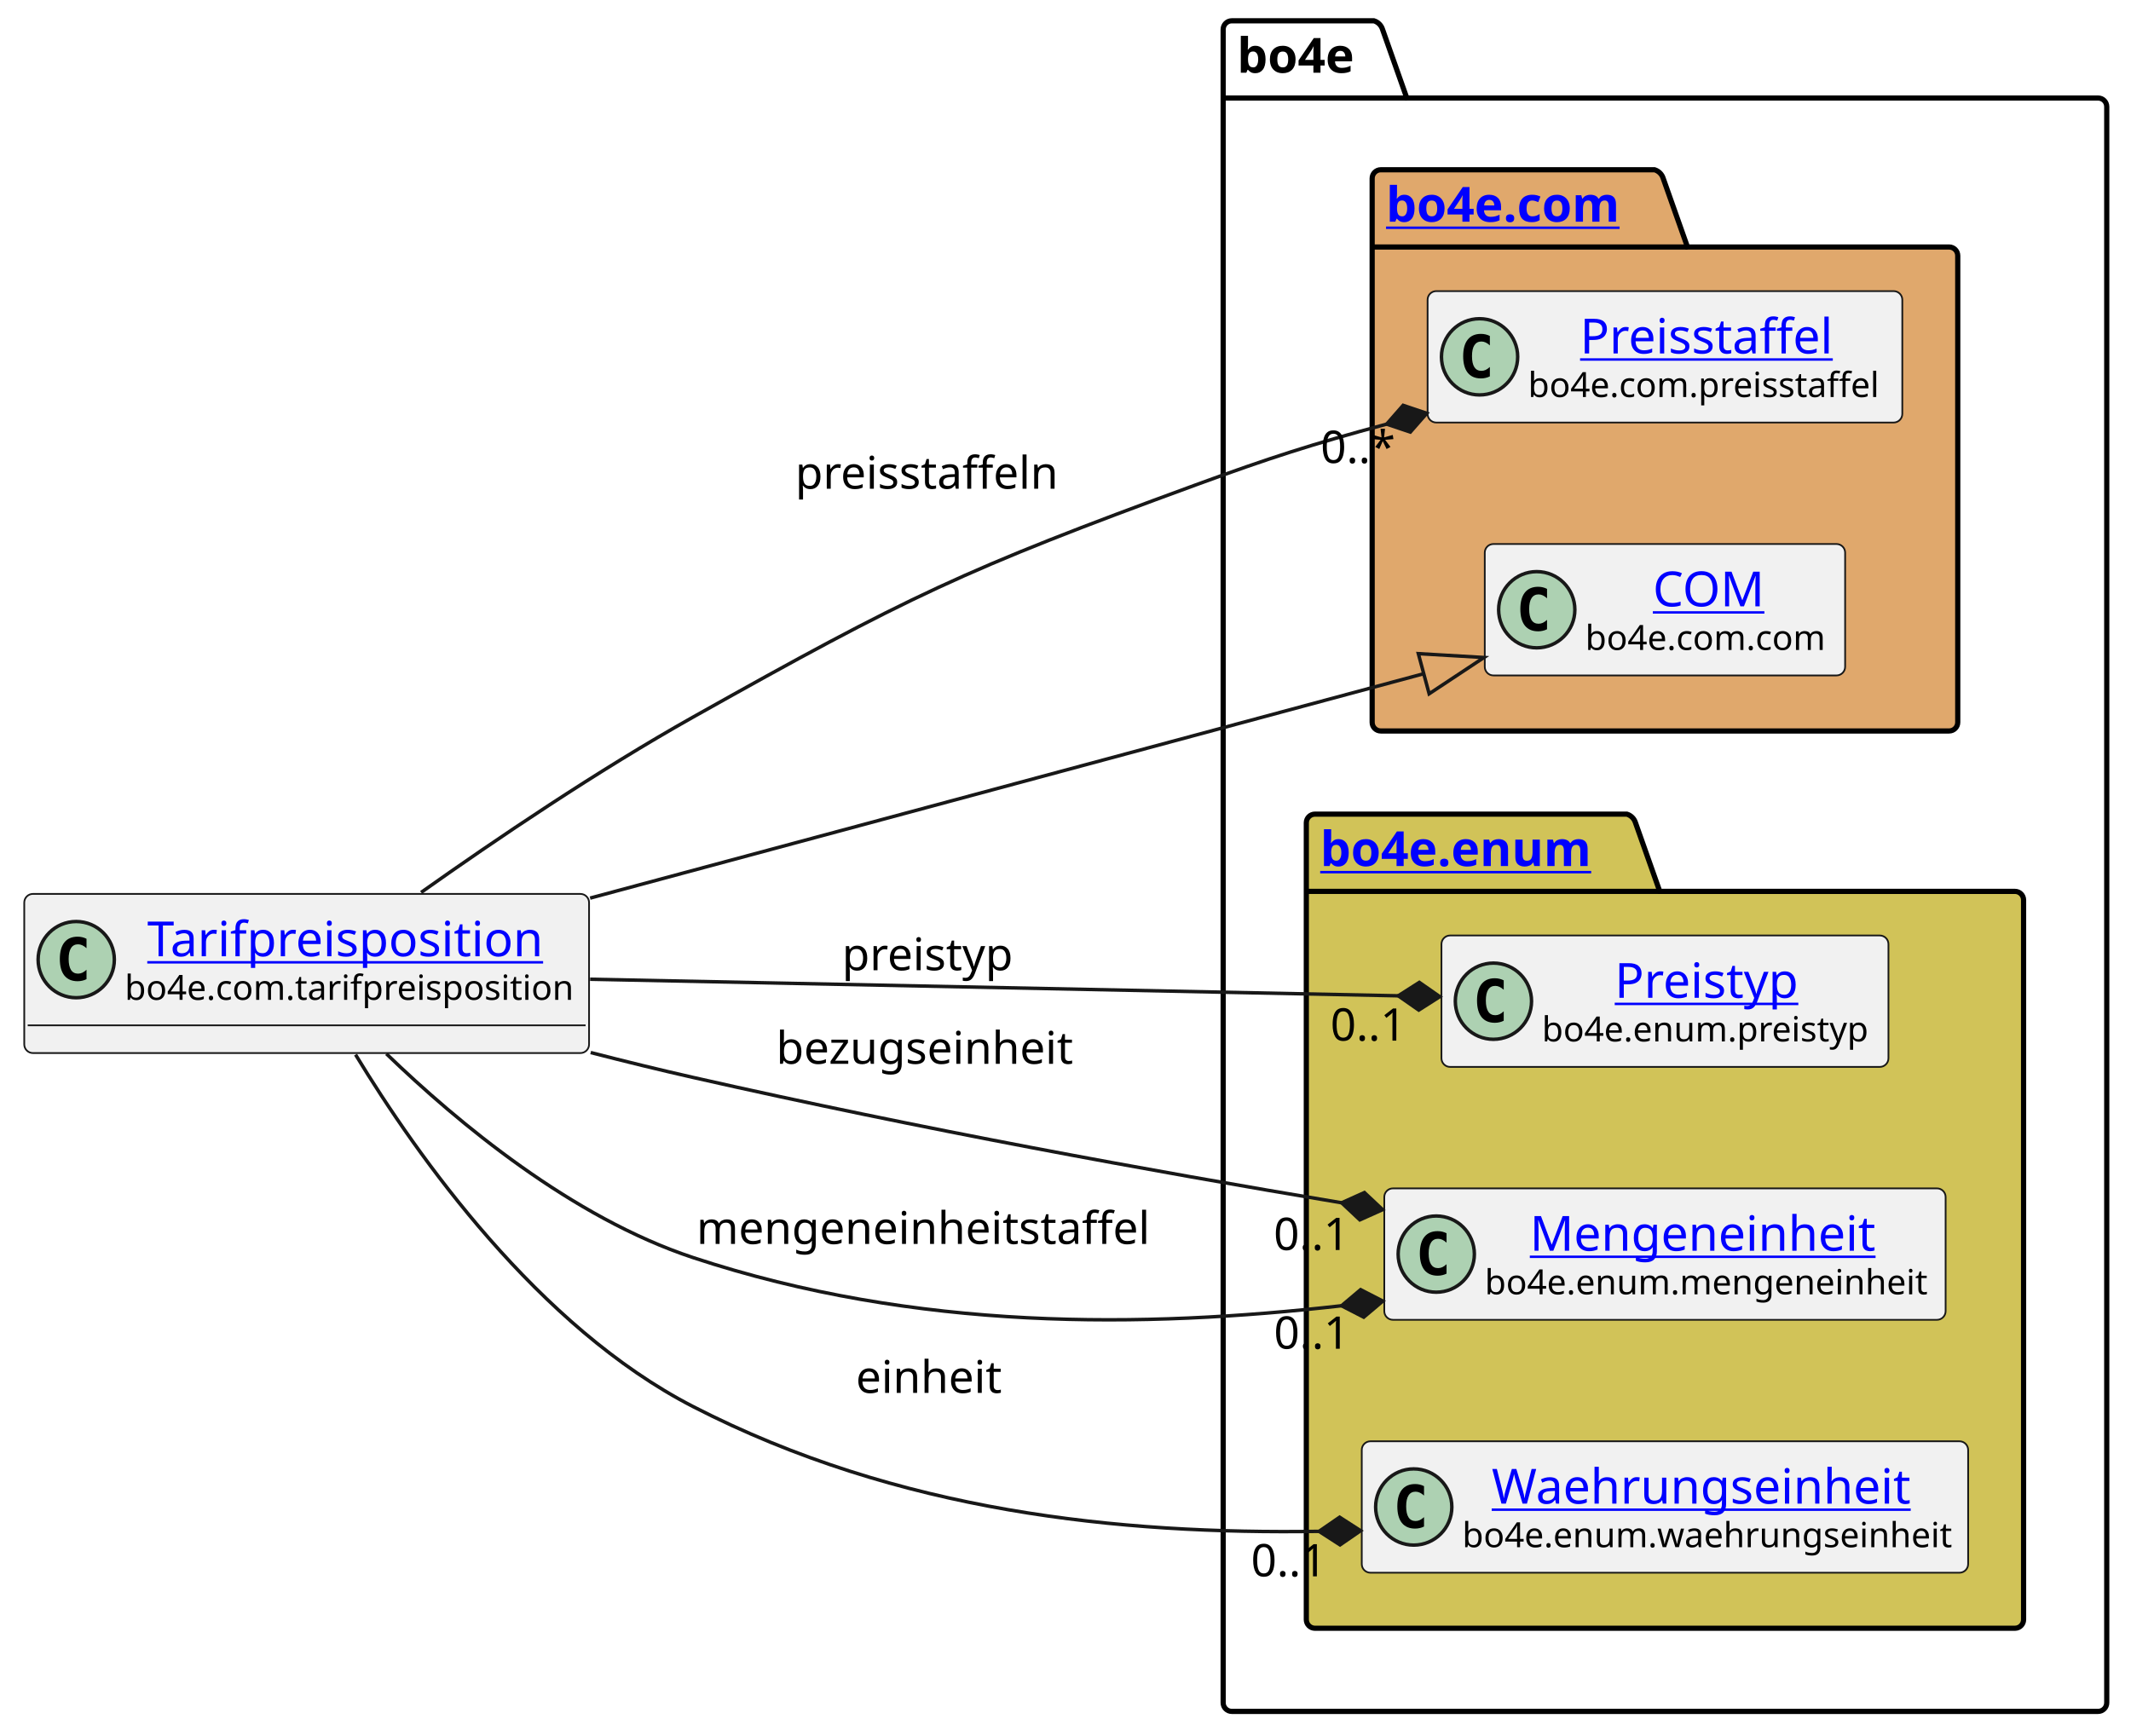
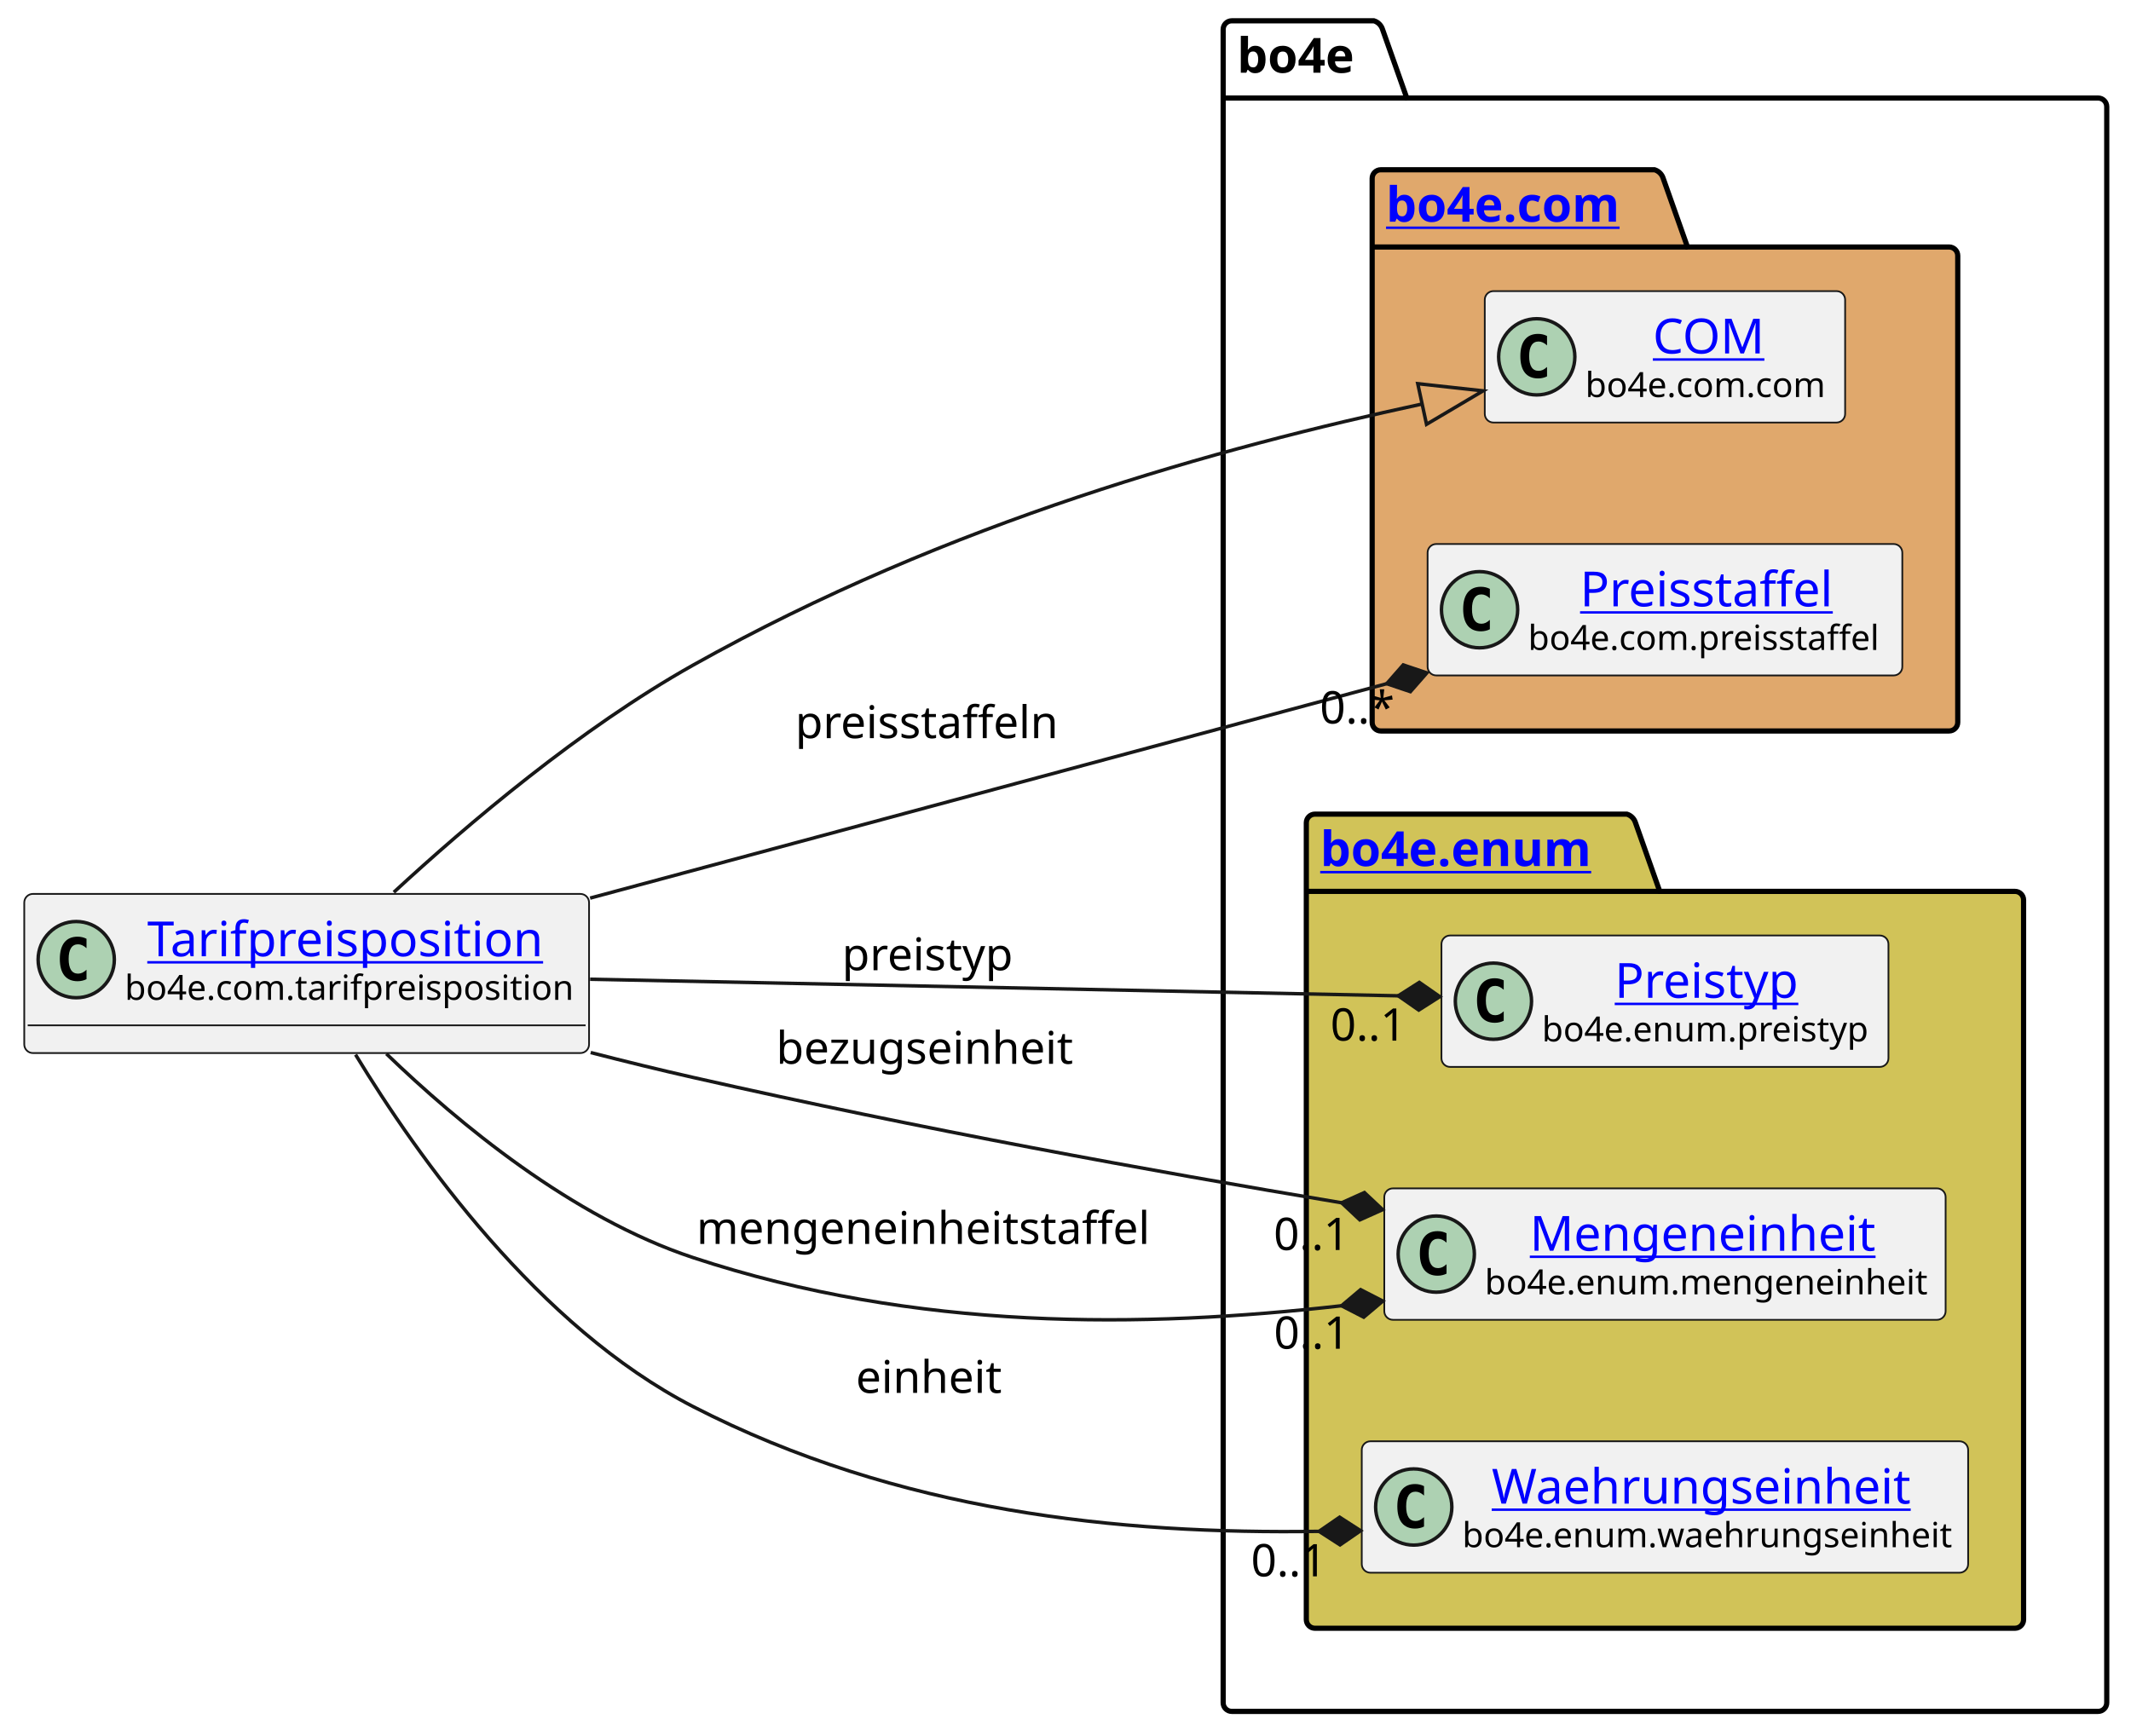
<svg xmlns="http://www.w3.org/2000/svg" xmlns:xlink="http://www.w3.org/1999/xlink" contentStyleType="text/css" height="501px" preserveAspectRatio="none" style="width:615px;height:501px;background:#FFFFFF;" version="1.1" viewBox="0 0 615 501" width="615px" zoomAndPan="magnify">
  <defs />
  <g>
    <g id="cluster_bo4e">
      <path d="M355.5,6 L396.5,6 A3.75,3.75 0 0 1 399,8.5 L406,28.297 L605.5,28.297 A2.5,2.5 0 0 1 608,30.797 L608,491.5 A2.5,2.5 0 0 1 605.5,494 L355.5,494 A2.5,2.5 0 0 1 353,491.5 L353,8.5 A2.5,2.5 0 0 1 355.5,6 " fill="none" style="stroke:#000000;stroke-width:1.5;" />
      <line style="stroke:#000000;stroke-width:1.5;" x1="353" x2="406" y1="28.297" y2="28.297" />
      <text fill="#000000" font-family="sans-serif" font-size="14" font-weight="bold" lengthAdjust="spacing" textLength="40" x="357" y="20.995">bo4e</text>
    </g>
    <g id="cluster_com">
      <path d="M398.5,49 L477.5,49 A3.75,3.75 0 0 1 480,51.5 L487,71.297 L562.5,71.297 A2.5,2.5 0 0 1 565,73.797 L565,208.5 A2.5,2.5 0 0 1 562.5,211 L398.5,211 A2.5,2.5 0 0 1 396,208.5 L396,51.5 A2.5,2.5 0 0 1 398.5,49 " fill="#E0A86C" style="stroke:#000000;stroke-width:1.5;" />
      <line style="stroke:#000000;stroke-width:1.5;" x1="396" x2="487" y1="71.297" y2="71.297" />
      <a href="https://bo4e.github.io/BO4E-python/latest/api/bo4e.com.html" target="_top" title="https://bo4e.github.io/BO4E-python/latest/api/bo4e.com.html" xlink:actuate="onRequest" xlink:href="https://bo4e.github.io/BO4E-python/latest/api/bo4e.com.html" xlink:show="new" xlink:title="https://bo4e.github.io/BO4E-python/latest/api/bo4e.com.html" xlink:type="simple">
        <text fill="#0000FF" font-family="sans-serif" font-size="14" font-weight="bold" lengthAdjust="spacing" text-decoration="underline" textLength="78" x="400" y="63.995">bo4e.com</text>
      </a>
    </g>
    <g id="cluster_enum">
      <path d="M379.5,235 L469.5,235 A3.75,3.75 0 0 1 472,237.5 L479,257.297 L581.5,257.297 A2.5,2.5 0 0 1 584,259.797 L584,467.5 A2.5,2.5 0 0 1 581.5,470 L379.5,470 A2.5,2.5 0 0 1 377,467.5 L377,237.5 A2.5,2.5 0 0 1 379.5,235 " fill="#D1C358" style="stroke:#000000;stroke-width:1.5;" />
      <line style="stroke:#000000;stroke-width:1.5;" x1="377" x2="479" y1="257.297" y2="257.297" />
      <a href="https://bo4e.github.io/BO4E-python/latest/api/bo4e.enum.html" target="_top" title="https://bo4e.github.io/BO4E-python/latest/api/bo4e.enum.html" xlink:actuate="onRequest" xlink:href="https://bo4e.github.io/BO4E-python/latest/api/bo4e.enum.html" xlink:show="new" xlink:title="https://bo4e.github.io/BO4E-python/latest/api/bo4e.enum.html" xlink:type="simple">
        <text fill="#0000FF" font-family="sans-serif" font-size="14" font-weight="bold" lengthAdjust="spacing" text-decoration="underline" textLength="89" x="381" y="249.995">bo4e.enum</text>
      </a>
    </g>
+     <g id="elem_COM">
+       <rect codeLine="7" fill="#F1F1F1" height="37.938" id="COM" rx="2.5" ry="2.5" style="stroke:#181818;stroke-width:0.5;" width="104" x="428.5" y="84.03" />
+       <ellipse cx="443.5" cy="102.999" fill="#ADD1B2" rx="11" ry="11" style="stroke:#181818;stroke-width:1.0;" />
+       <path d="M446.469,108.639 Q445.891,108.936 445.25,109.077 Q444.609,109.233 443.906,109.233 Q441.406,109.233 440.078,107.593 Q438.766,105.936 438.766,102.811 Q438.766,99.686 440.078,98.03 Q441.406,96.374 443.906,96.374 Q444.609,96.374 445.25,96.53 Q445.906,96.686 446.469,96.983 L446.469,99.702 Q445.844,99.124 445.25,98.858 Q444.656,98.577 444.031,98.577 Q442.688,98.577 442,99.655 Q441.312,100.718 441.312,102.811 Q441.312,104.905 442,105.983 Q442.688,107.046 444.031,107.046 Q444.656,107.046 445.25,106.78 Q445.844,106.499 446.469,105.921 L446.469,108.639 Z " fill="#000000" />
+       <a href="https://bo4e.github.io/BO4E-python/latest/api/bo4e.com.html#bo4e.com.com.COM" target="_top" title="https://bo4e.github.io/BO4E-python/latest/api/bo4e.com.html#bo4e.com.com.COM" xlink:actuate="onRequest" xlink:href="https://bo4e.github.io/BO4E-python/latest/api/bo4e.com.html#bo4e.com.com.COM" xlink:show="new" xlink:title="https://bo4e.github.io/BO4E-python/latest/api/bo4e.com.html#bo4e.com.com.COM" xlink:type="simple">
+         <text fill="#0000FF" font-family="sans-serif" font-size="14" lengthAdjust="spacing" text-decoration="underline" textLength="33" x="477" y="102.025">COM</text>
+       </a>
+       <text fill="#000000" font-family="sans-serif" font-size="10" lengthAdjust="spacing" textLength="72" x="457.5" y="114.609">bo4e.com.com</text>
+     </g>
    <g id="elem_Preisstaffel">
-       <rect codeLine="7" fill="#F1F1F1" height="37.938" id="Preisstaffel" rx="2.5" ry="2.5" style="stroke:#181818;stroke-width:0.5;" width="137" x="412" y="84.03" />
-       <ellipse cx="427" cy="102.999" fill="#ADD1B2" rx="11" ry="11" style="stroke:#181818;stroke-width:1.0;" />
-       <path d="M429.969,108.639 Q429.391,108.936 428.75,109.077 Q428.109,109.233 427.406,109.233 Q424.906,109.233 423.578,107.593 Q422.266,105.936 422.266,102.811 Q422.266,99.686 423.578,98.03 Q424.906,96.374 427.406,96.374 Q428.109,96.374 428.75,96.53 Q429.406,96.686 429.969,96.983 L429.969,99.702 Q429.344,99.124 428.75,98.858 Q428.156,98.577 427.531,98.577 Q426.188,98.577 425.5,99.655 Q424.812,100.718 424.812,102.811 Q424.812,104.905 425.5,105.983 Q426.188,107.046 427.531,107.046 Q428.156,107.046 428.75,106.78 Q429.344,106.499 429.969,105.921 L429.969,108.639 Z " fill="#000000" />
+       <rect codeLine="8" fill="#F1F1F1" height="37.938" id="Preisstaffel" rx="2.5" ry="2.5" style="stroke:#181818;stroke-width:0.5;" width="137" x="412" y="157.03" />
+       <ellipse cx="427" cy="175.999" fill="#ADD1B2" rx="11" ry="11" style="stroke:#181818;stroke-width:1.0;" />
+       <path d="M429.969,181.639 Q429.391,181.936 428.75,182.077 Q428.109,182.233 427.406,182.233 Q424.906,182.233 423.578,180.593 Q422.266,178.936 422.266,175.811 Q422.266,172.686 423.578,171.03 Q424.906,169.374 427.406,169.374 Q428.109,169.374 428.75,169.53 Q429.406,169.686 429.969,169.983 L429.969,172.702 Q429.344,172.124 428.75,171.858 Q428.156,171.577 427.531,171.577 Q426.188,171.577 425.5,172.655 Q424.812,173.718 424.812,175.811 Q424.812,177.905 425.5,178.983 Q426.188,180.046 427.531,180.046 Q428.156,180.046 428.75,179.78 Q429.344,179.499 429.969,178.921 L429.969,181.639 Z " fill="#000000" />
      <a href="https://bo4e.github.io/BO4E-python/latest/api/bo4e.com.html#bo4e.com.preisstaffel.Preisstaffel" target="_top" title="https://bo4e.github.io/BO4E-python/latest/api/bo4e.com.html#bo4e.com.preisstaffel.Preisstaffel" xlink:actuate="onRequest" xlink:href="https://bo4e.github.io/BO4E-python/latest/api/bo4e.com.html#bo4e.com.preisstaffel.Preisstaffel" xlink:show="new" xlink:title="https://bo4e.github.io/BO4E-python/latest/api/bo4e.com.html#bo4e.com.preisstaffel.Preisstaffel" xlink:type="simple">
-         <text fill="#0000FF" font-family="sans-serif" font-size="14" lengthAdjust="spacing" text-decoration="underline" textLength="75" x="456" y="102.025">Preisstaffel</text>
+         <text fill="#0000FF" font-family="sans-serif" font-size="14" lengthAdjust="spacing" text-decoration="underline" textLength="75" x="456" y="175.025">Preisstaffel</text>
      </a>
-       <text fill="#000000" font-family="sans-serif" font-size="10" lengthAdjust="spacing" textLength="105" x="441" y="114.609">bo4e.com.preisstaffel</text>
-     </g>
-     <g id="elem_COM">
-       <rect codeLine="8" fill="#F1F1F1" height="37.938" id="COM" rx="2.5" ry="2.5" style="stroke:#181818;stroke-width:0.5;" width="104" x="428.5" y="157.03" />
-       <ellipse cx="443.5" cy="175.999" fill="#ADD1B2" rx="11" ry="11" style="stroke:#181818;stroke-width:1.0;" />
-       <path d="M446.469,181.639 Q445.891,181.936 445.25,182.077 Q444.609,182.233 443.906,182.233 Q441.406,182.233 440.078,180.593 Q438.766,178.936 438.766,175.811 Q438.766,172.686 440.078,171.03 Q441.406,169.374 443.906,169.374 Q444.609,169.374 445.25,169.53 Q445.906,169.686 446.469,169.983 L446.469,172.702 Q445.844,172.124 445.25,171.858 Q444.656,171.577 444.031,171.577 Q442.688,171.577 442,172.655 Q441.312,173.718 441.312,175.811 Q441.312,177.905 442,178.983 Q442.688,180.046 444.031,180.046 Q444.656,180.046 445.25,179.78 Q445.844,179.499 446.469,178.921 L446.469,181.639 Z " fill="#000000" />
-       <a href="https://bo4e.github.io/BO4E-python/latest/api/bo4e.com.html#bo4e.com.com.COM" target="_top" title="https://bo4e.github.io/BO4E-python/latest/api/bo4e.com.html#bo4e.com.com.COM" xlink:actuate="onRequest" xlink:href="https://bo4e.github.io/BO4E-python/latest/api/bo4e.com.html#bo4e.com.com.COM" xlink:show="new" xlink:title="https://bo4e.github.io/BO4E-python/latest/api/bo4e.com.html#bo4e.com.com.COM" xlink:type="simple">
-         <text fill="#0000FF" font-family="sans-serif" font-size="14" lengthAdjust="spacing" text-decoration="underline" textLength="33" x="477" y="175.025">COM</text>
-       </a>
-       <text fill="#000000" font-family="sans-serif" font-size="10" lengthAdjust="spacing" textLength="72" x="457.5" y="187.609">bo4e.com.com</text>
+       <text fill="#000000" font-family="sans-serif" font-size="10" lengthAdjust="spacing" textLength="105" x="441" y="187.609">bo4e.com.preisstaffel</text>
    </g>
    <g id="elem_Preistyp">
      <rect codeLine="11" fill="#F1F1F1" height="37.938" id="Preistyp" rx="2.5" ry="2.5" style="stroke:#181818;stroke-width:0.5;" width="129" x="416" y="270.03" />
      <ellipse cx="431" cy="288.999" fill="#ADD1B2" rx="11" ry="11" style="stroke:#181818;stroke-width:1.0;" />
      <path d="M433.969,294.639 Q433.391,294.936 432.75,295.077 Q432.109,295.233 431.406,295.233 Q428.906,295.233 427.578,293.592 Q426.266,291.936 426.266,288.811 Q426.266,285.686 427.578,284.03 Q428.906,282.374 431.406,282.374 Q432.109,282.374 432.75,282.53 Q433.406,282.686 433.969,282.983 L433.969,285.702 Q433.344,285.124 432.75,284.858 Q432.156,284.577 431.531,284.577 Q430.188,284.577 429.5,285.655 Q428.812,286.717 428.812,288.811 Q428.812,290.905 429.5,291.983 Q430.188,293.046 431.531,293.046 Q432.156,293.046 432.75,292.78 Q433.344,292.499 433.969,291.921 L433.969,294.639 Z " fill="#000000" />
      <a href="https://bo4e.github.io/BO4E-python/latest/api/bo4e.enum.html#bo4e.enum.preistyp.Preistyp" target="_top" title="https://bo4e.github.io/BO4E-python/latest/api/bo4e.enum.html#bo4e.enum.preistyp.Preistyp" xlink:actuate="onRequest" xlink:href="https://bo4e.github.io/BO4E-python/latest/api/bo4e.enum.html#bo4e.enum.preistyp.Preistyp" xlink:show="new" xlink:title="https://bo4e.github.io/BO4E-python/latest/api/bo4e.enum.html#bo4e.enum.preistyp.Preistyp" xlink:type="simple">
        <text fill="#0000FF" font-family="sans-serif" font-size="14" lengthAdjust="spacing" text-decoration="underline" textLength="55" x="466" y="288.025">Preistyp</text>
      </a>
      <text fill="#000000" font-family="sans-serif" font-size="10" lengthAdjust="spacing" textLength="97" x="445" y="300.609">bo4e.enum.preistyp</text>
    </g>
    <g id="elem_Mengeneinheit">
      <rect codeLine="12" fill="#F1F1F1" height="37.938" id="Mengeneinheit" rx="2.5" ry="2.5" style="stroke:#181818;stroke-width:0.5;" width="162" x="399.5" y="343.03" />
      <ellipse cx="414.5" cy="361.999" fill="#ADD1B2" rx="11" ry="11" style="stroke:#181818;stroke-width:1.0;" />
      <path d="M417.469,367.639 Q416.891,367.936 416.25,368.077 Q415.609,368.233 414.906,368.233 Q412.406,368.233 411.078,366.592 Q409.766,364.936 409.766,361.811 Q409.766,358.686 411.078,357.03 Q412.406,355.374 414.906,355.374 Q415.609,355.374 416.25,355.53 Q416.906,355.686 417.469,355.983 L417.469,358.702 Q416.844,358.124 416.25,357.858 Q415.656,357.577 415.031,357.577 Q413.688,357.577 413,358.655 Q412.312,359.717 412.312,361.811 Q412.312,363.905 413,364.983 Q413.688,366.046 415.031,366.046 Q415.656,366.046 416.25,365.78 Q416.844,365.499 417.469,364.921 L417.469,367.639 Z " fill="#000000" />
      <a href="https://bo4e.github.io/BO4E-python/latest/api/bo4e.enum.html#bo4e.enum.mengeneinheit.Mengeneinheit" target="_top" title="https://bo4e.github.io/BO4E-python/latest/api/bo4e.enum.html#bo4e.enum.mengeneinheit.Mengeneinheit" xlink:actuate="onRequest" xlink:href="https://bo4e.github.io/BO4E-python/latest/api/bo4e.enum.html#bo4e.enum.mengeneinheit.Mengeneinheit" xlink:show="new" xlink:title="https://bo4e.github.io/BO4E-python/latest/api/bo4e.enum.html#bo4e.enum.mengeneinheit.Mengeneinheit" xlink:type="simple">
        <text fill="#0000FF" font-family="sans-serif" font-size="14" lengthAdjust="spacing" text-decoration="underline" textLength="104" x="441.5" y="361.025">Mengeneinheit</text>
      </a>
      <text fill="#000000" font-family="sans-serif" font-size="10" lengthAdjust="spacing" textLength="130" x="428.5" y="373.609">bo4e.enum.mengeneinheit</text>
    </g>
    <g id="elem_Waehrungseinheit">
      <rect codeLine="13" fill="#F1F1F1" height="37.938" id="Waehrungseinheit" rx="2.5" ry="2.5" style="stroke:#181818;stroke-width:0.5;" width="175" x="393" y="416.03" />
      <ellipse cx="408" cy="434.999" fill="#ADD1B2" rx="11" ry="11" style="stroke:#181818;stroke-width:1.0;" />
      <path d="M410.969,440.639 Q410.391,440.936 409.75,441.077 Q409.109,441.233 408.406,441.233 Q405.906,441.233 404.578,439.592 Q403.266,437.936 403.266,434.811 Q403.266,431.686 404.578,430.03 Q405.906,428.374 408.406,428.374 Q409.109,428.374 409.75,428.53 Q410.406,428.686 410.969,428.983 L410.969,431.702 Q410.344,431.124 409.75,430.858 Q409.156,430.577 408.531,430.577 Q407.188,430.577 406.5,431.655 Q405.812,432.717 405.812,434.811 Q405.812,436.905 406.5,437.983 Q407.188,439.046 408.531,439.046 Q409.156,439.046 409.75,438.78 Q410.344,438.499 410.969,437.921 L410.969,440.639 Z " fill="#000000" />
      <a href="https://bo4e.github.io/BO4E-python/latest/api/bo4e.enum.html#bo4e.enum.waehrungseinheit.Waehrungseinheit" target="_top" title="https://bo4e.github.io/BO4E-python/latest/api/bo4e.enum.html#bo4e.enum.waehrungseinheit.Waehrungseinheit" xlink:actuate="onRequest" xlink:href="https://bo4e.github.io/BO4E-python/latest/api/bo4e.enum.html#bo4e.enum.waehrungseinheit.Waehrungseinheit" xlink:show="new" xlink:title="https://bo4e.github.io/BO4E-python/latest/api/bo4e.enum.html#bo4e.enum.waehrungseinheit.Waehrungseinheit" xlink:type="simple">
        <text fill="#0000FF" font-family="sans-serif" font-size="14" lengthAdjust="spacing" text-decoration="underline" textLength="126" x="430.5" y="434.025">Waehrungseinheit</text>
      </a>
      <text fill="#000000" font-family="sans-serif" font-size="10" lengthAdjust="spacing" textLength="143" x="422" y="446.609">bo4e.enum.waehrungseinheit</text>
    </g>
    <g id="elem_Tarifpreisposition">
      <rect codeLine="3" fill="#F1F1F1" height="45.938" id="Tarifpreisposition" rx="2.5" ry="2.5" style="stroke:#181818;stroke-width:0.5;" width="163" x="7" y="258.03" />
      <ellipse cx="22" cy="276.999" fill="#ADD1B2" rx="11" ry="11" style="stroke:#181818;stroke-width:1.0;" />
      <path d="M24.969,282.639 Q24.391,282.936 23.75,283.077 Q23.109,283.233 22.406,283.233 Q19.906,283.233 18.578,281.592 Q17.266,279.936 17.266,276.811 Q17.266,273.686 18.578,272.03 Q19.906,270.374 22.406,270.374 Q23.109,270.374 23.75,270.53 Q24.406,270.686 24.969,270.983 L24.969,273.702 Q24.344,273.124 23.75,272.858 Q23.156,272.577 22.531,272.577 Q21.188,272.577 20.5,273.655 Q19.812,274.717 19.812,276.811 Q19.812,278.905 20.5,279.983 Q21.188,281.046 22.531,281.046 Q23.156,281.046 23.75,280.78 Q24.344,280.499 24.969,279.921 L24.969,282.639 Z " fill="#000000" />
      <a href="https://bo4e.github.io/BO4E-python/latest/api/bo4e.com.html#bo4e.com.tarifpreisposition.Tarifpreisposition" target="_top" title="https://bo4e.github.io/BO4E-python/latest/api/bo4e.com.html#bo4e.com.tarifpreisposition.Tarifpreisposition" xlink:actuate="onRequest" xlink:href="https://bo4e.github.io/BO4E-python/latest/api/bo4e.com.html#bo4e.com.tarifpreisposition.Tarifpreisposition" xlink:show="new" xlink:title="https://bo4e.github.io/BO4E-python/latest/api/bo4e.com.html#bo4e.com.tarifpreisposition.Tarifpreisposition" xlink:type="simple">
        <text fill="#0000FF" font-family="sans-serif" font-size="14" lengthAdjust="spacing" text-decoration="underline" textLength="118" x="42.5" y="276.025">Tarifpreisposition</text>
      </a>
      <text fill="#000000" font-family="sans-serif" font-size="10" lengthAdjust="spacing" textLength="131" x="36" y="288.609">bo4e.com.tarifpreisposition</text>
      <line style="stroke:#181818;stroke-width:0.5;" x1="8" x2="169" y1="295.967" y2="295.967" />
    </g>
    <g id="link_Tarifpreisposition_COM">
-       <path codeLine="16" d="M170.31,259.24 C247.84,238.37 345.179,212.159 410.889,194.469 " fill="none" id="Tarifpreisposition-to-COM" style="stroke:#181818;stroke-width:1.0;" />
-       <polygon fill="none" points="428.27,189.79,409.329,188.675,412.449,200.263,428.27,189.79" style="stroke:#181818;stroke-width:1.0;" />
+       <path codeLine="16" d="M113.65,257.55 C134.94,237.89 167.56,210.2 200,192 C273.95,150.52 352.345,129.146 410.425,116.616 " fill="none" id="Tarifpreisposition-to-COM" style="stroke:#181818;stroke-width:1.0;" />
+       <polygon fill="none" points="428.02,112.82,409.159,110.751,411.69,122.481,428.02,112.82" style="stroke:#181818;stroke-width:1.0;" />
    </g>
    <g id="link_Tarifpreisposition_Preistyp">
      <path codeLine="17" d="M170.31,282.66 C243.04,284.15 336.502,286.063 403.533,287.443 " fill="none" id="Tarifpreisposition-to-Preistyp" style="stroke:#181818;stroke-width:1.0;" />
      <polygon fill="#181818" points="415.53,287.69,409.614,283.567,403.533,287.443,409.449,291.566,415.53,287.69" style="stroke:#181818;stroke-width:1.0;" />
      <text fill="#000000" font-family="sans-serif" font-size="13" lengthAdjust="spacing" textLength="51" x="243" y="280.067">preistyp</text>
      <text fill="#000000" font-family="sans-serif" font-size="13" lengthAdjust="spacing" textLength="24" x="383.953" y="300.373">0..1</text>
    </g>
    <g id="link_Tarifpreisposition_Waehrungseinheit">
      <path codeLine="18" d="M102.61,304.42 C120.44,333.77 155.31,383.01 200,406 C259.32,436.52 323.021,442.889 380.671,442.029 " fill="none" id="Tarifpreisposition-to-Waehrungseinheit" style="stroke:#181818;stroke-width:1.0;" />
      <polygon fill="#181818" points="392.67,441.85,386.611,437.94,380.671,442.029,386.73,445.939,392.67,441.85" style="stroke:#181818;stroke-width:1.0;" />
      <text fill="#000000" font-family="sans-serif" font-size="13" lengthAdjust="spacing" textLength="43" x="247" y="402.067">einheit</text>
      <text fill="#000000" font-family="sans-serif" font-size="13" lengthAdjust="spacing" textLength="24" x="361.027" y="455.021">0..1</text>
    </g>
    <g id="link_Tarifpreisposition_Mengeneinheit">
      <path codeLine="19" d="M170.47,303.82 C180.39,306.37 190.4,308.83 200,311 C266.63,326.09 331.135,337.797 387.185,347.187 " fill="none" id="Tarifpreisposition-to-Mengeneinheit" style="stroke:#181818;stroke-width:1.0;" />
      <polygon fill="#181818" points="399.02,349.17,393.763,344.234,387.185,347.187,392.442,352.124,399.02,349.17" style="stroke:#181818;stroke-width:1.0;" />
      <text fill="#000000" font-family="sans-serif" font-size="13" lengthAdjust="spacing" textLength="89" x="224" y="307.067">bezugseinheit</text>
      <text fill="#000000" font-family="sans-serif" font-size="13" lengthAdjust="spacing" textLength="24" x="367.571" y="360.818">0..1</text>
    </g>
    <g id="link_Tarifpreisposition_Mengeneinheit">
      <path codeLine="20" d="M111.51,304.18 C132.18,324.13 165.07,351.45 200,363 C264.5,384.32 330.126,383.371 387.156,376.911 " fill="none" id="Tarifpreisposition-to-Mengeneinheit-1" style="stroke:#181818;stroke-width:1.0;" />
      <polygon fill="#181818" points="399.08,375.56,392.668,372.261,387.156,376.911,393.568,380.21,399.08,375.56" style="stroke:#181818;stroke-width:1.0;" />
      <text fill="#000000" font-family="sans-serif" font-size="13" lengthAdjust="spacing" textLength="135" x="201" y="359.067">mengeneinheitstaffel</text>
      <text fill="#000000" font-family="sans-serif" font-size="13" lengthAdjust="spacing" textLength="24" x="367.636" y="389.31">0..1</text>
    </g>
    <g id="link_Tarifpreisposition_Preisstaffel">
-       <path codeLine="21" d="M121.53,257.6 C143.14,242.29 172.62,222.37 200,207 C261.91,172.25 278.33,164.39 345,140 C366.38,132.18 378.603,128.23 400.183,122.42 " fill="none" id="Tarifpreisposition-to-Preisstaffel" style="stroke:#181818;stroke-width:1.0;" />
-       <polygon fill="#181818" points="411.77,119.3,404.936,116.997,400.183,122.42,407.016,124.722,411.77,119.3" style="stroke:#181818;stroke-width:1.0;" />
-       <text fill="#000000" font-family="sans-serif" font-size="13" lengthAdjust="spacing" textLength="78" x="229.5" y="141.067">preisstaffeln</text>
-       <text fill="#000000" font-family="sans-serif" font-size="13" lengthAdjust="spacing" textLength="23" x="381.123" y="133.642">0..*</text>
+       <path codeLine="21" d="M170.31,259.24 C241.7,240.02 333.043,215.429 400.202,197.349 " fill="none" id="Tarifpreisposition-to-Preisstaffel" style="stroke:#181818;stroke-width:1.0;" />
+       <polygon fill="#181818" points="411.79,194.23,404.957,191.927,400.202,197.349,407.036,199.652,411.79,194.23" style="stroke:#181818;stroke-width:1.0;" />
+       <text fill="#000000" font-family="sans-serif" font-size="13" lengthAdjust="spacing" textLength="78" x="229.5" y="213.067">preisstaffeln</text>
+       <text fill="#000000" font-family="sans-serif" font-size="13" lengthAdjust="spacing" textLength="23" x="380.894" y="208.836">0..*</text>
    </g>
  </g>
</svg>
